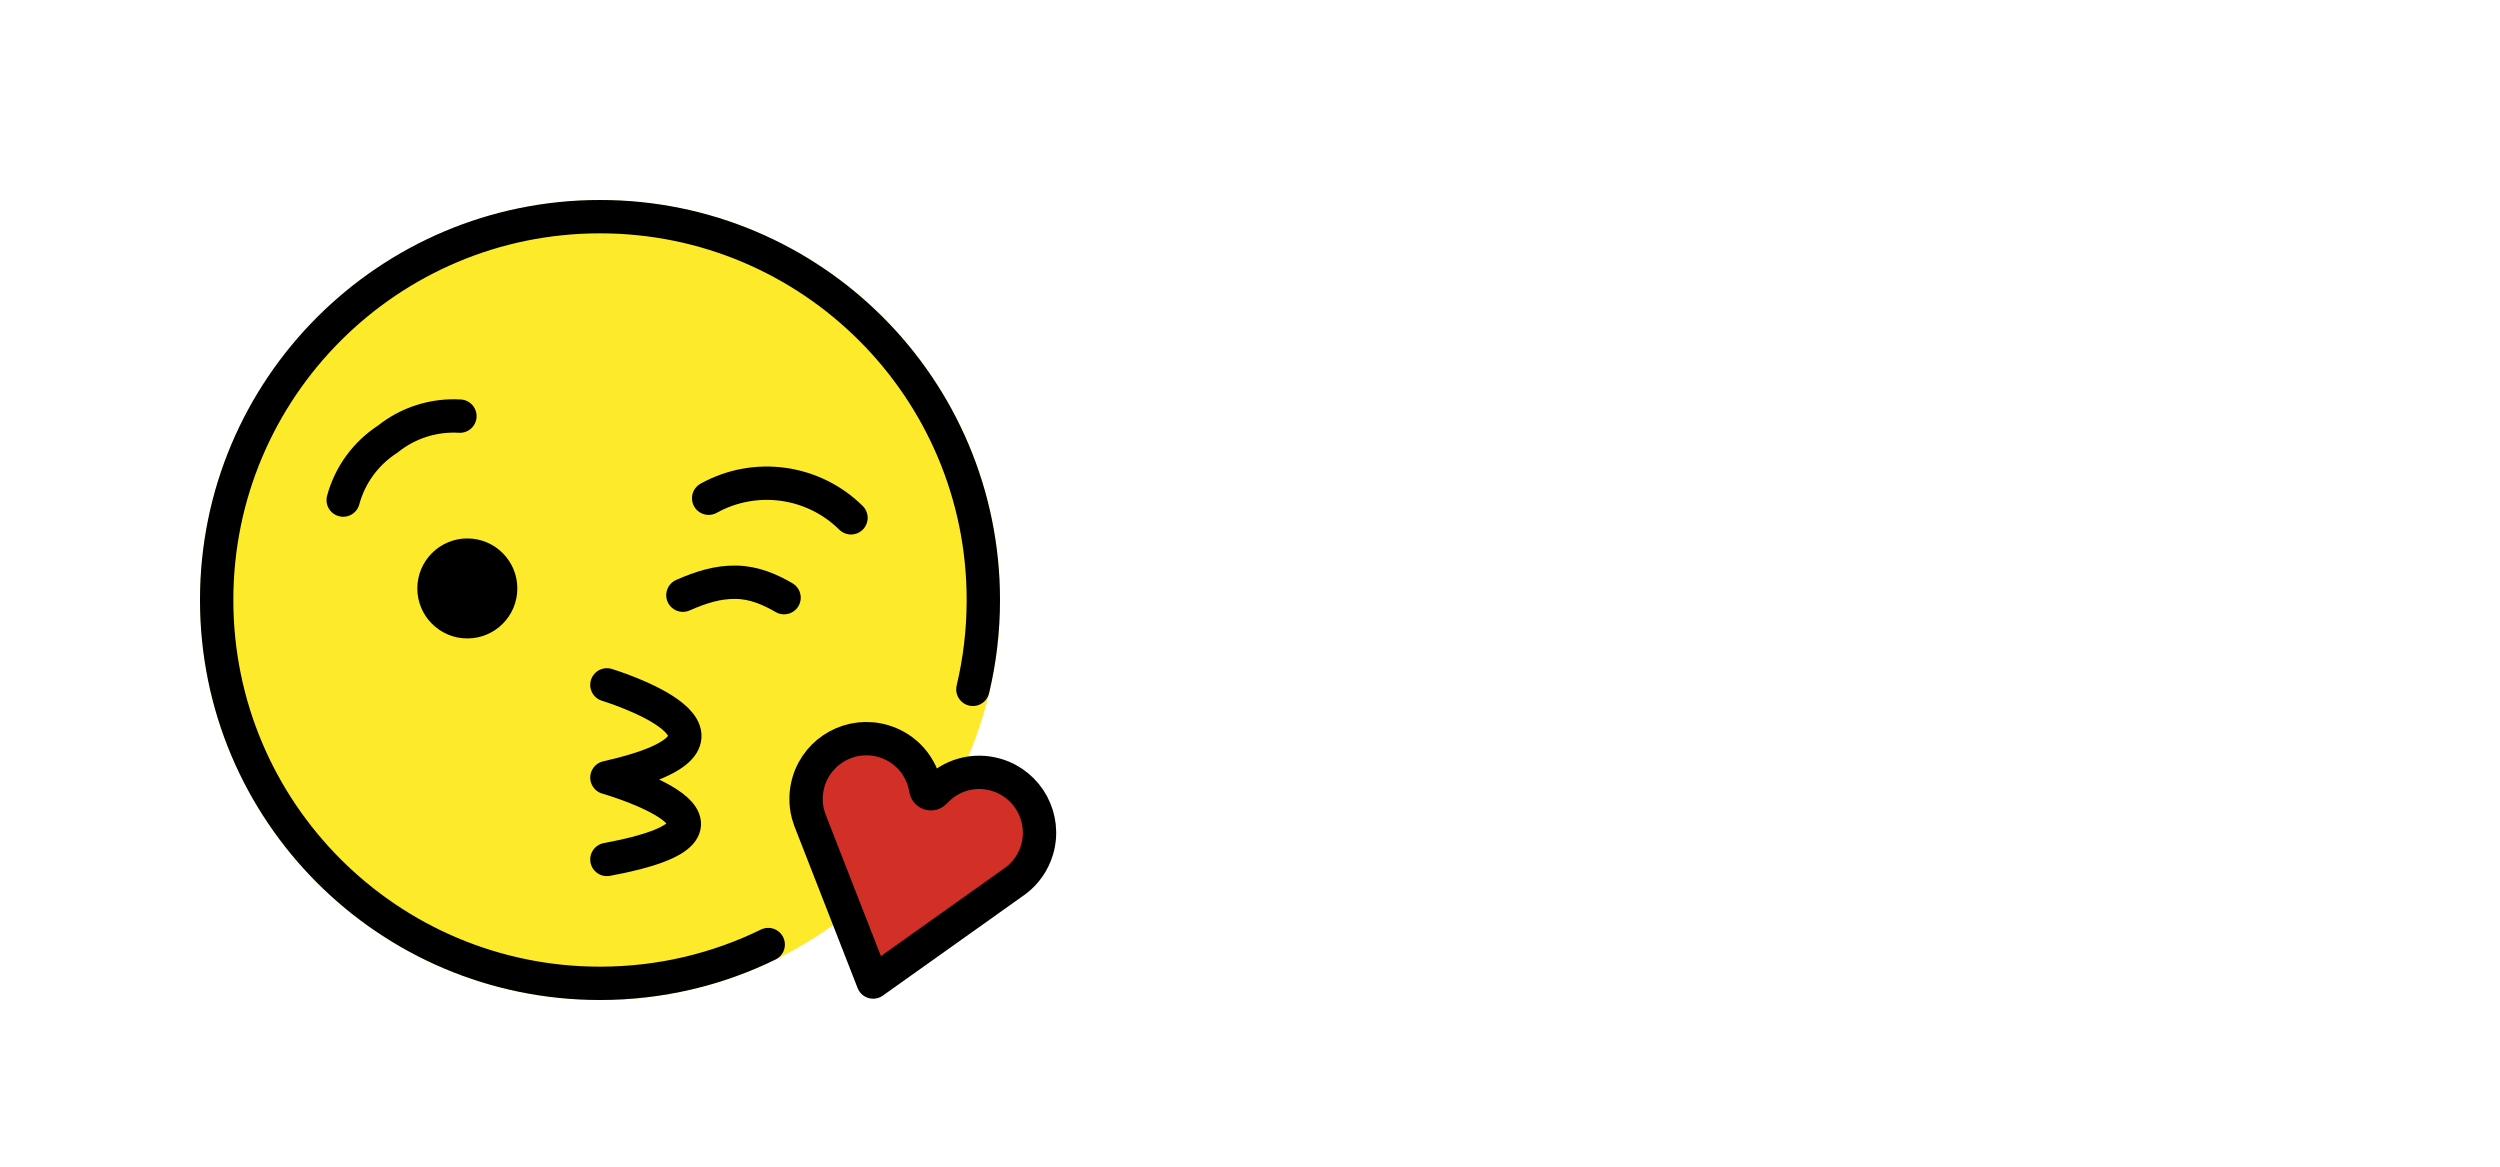
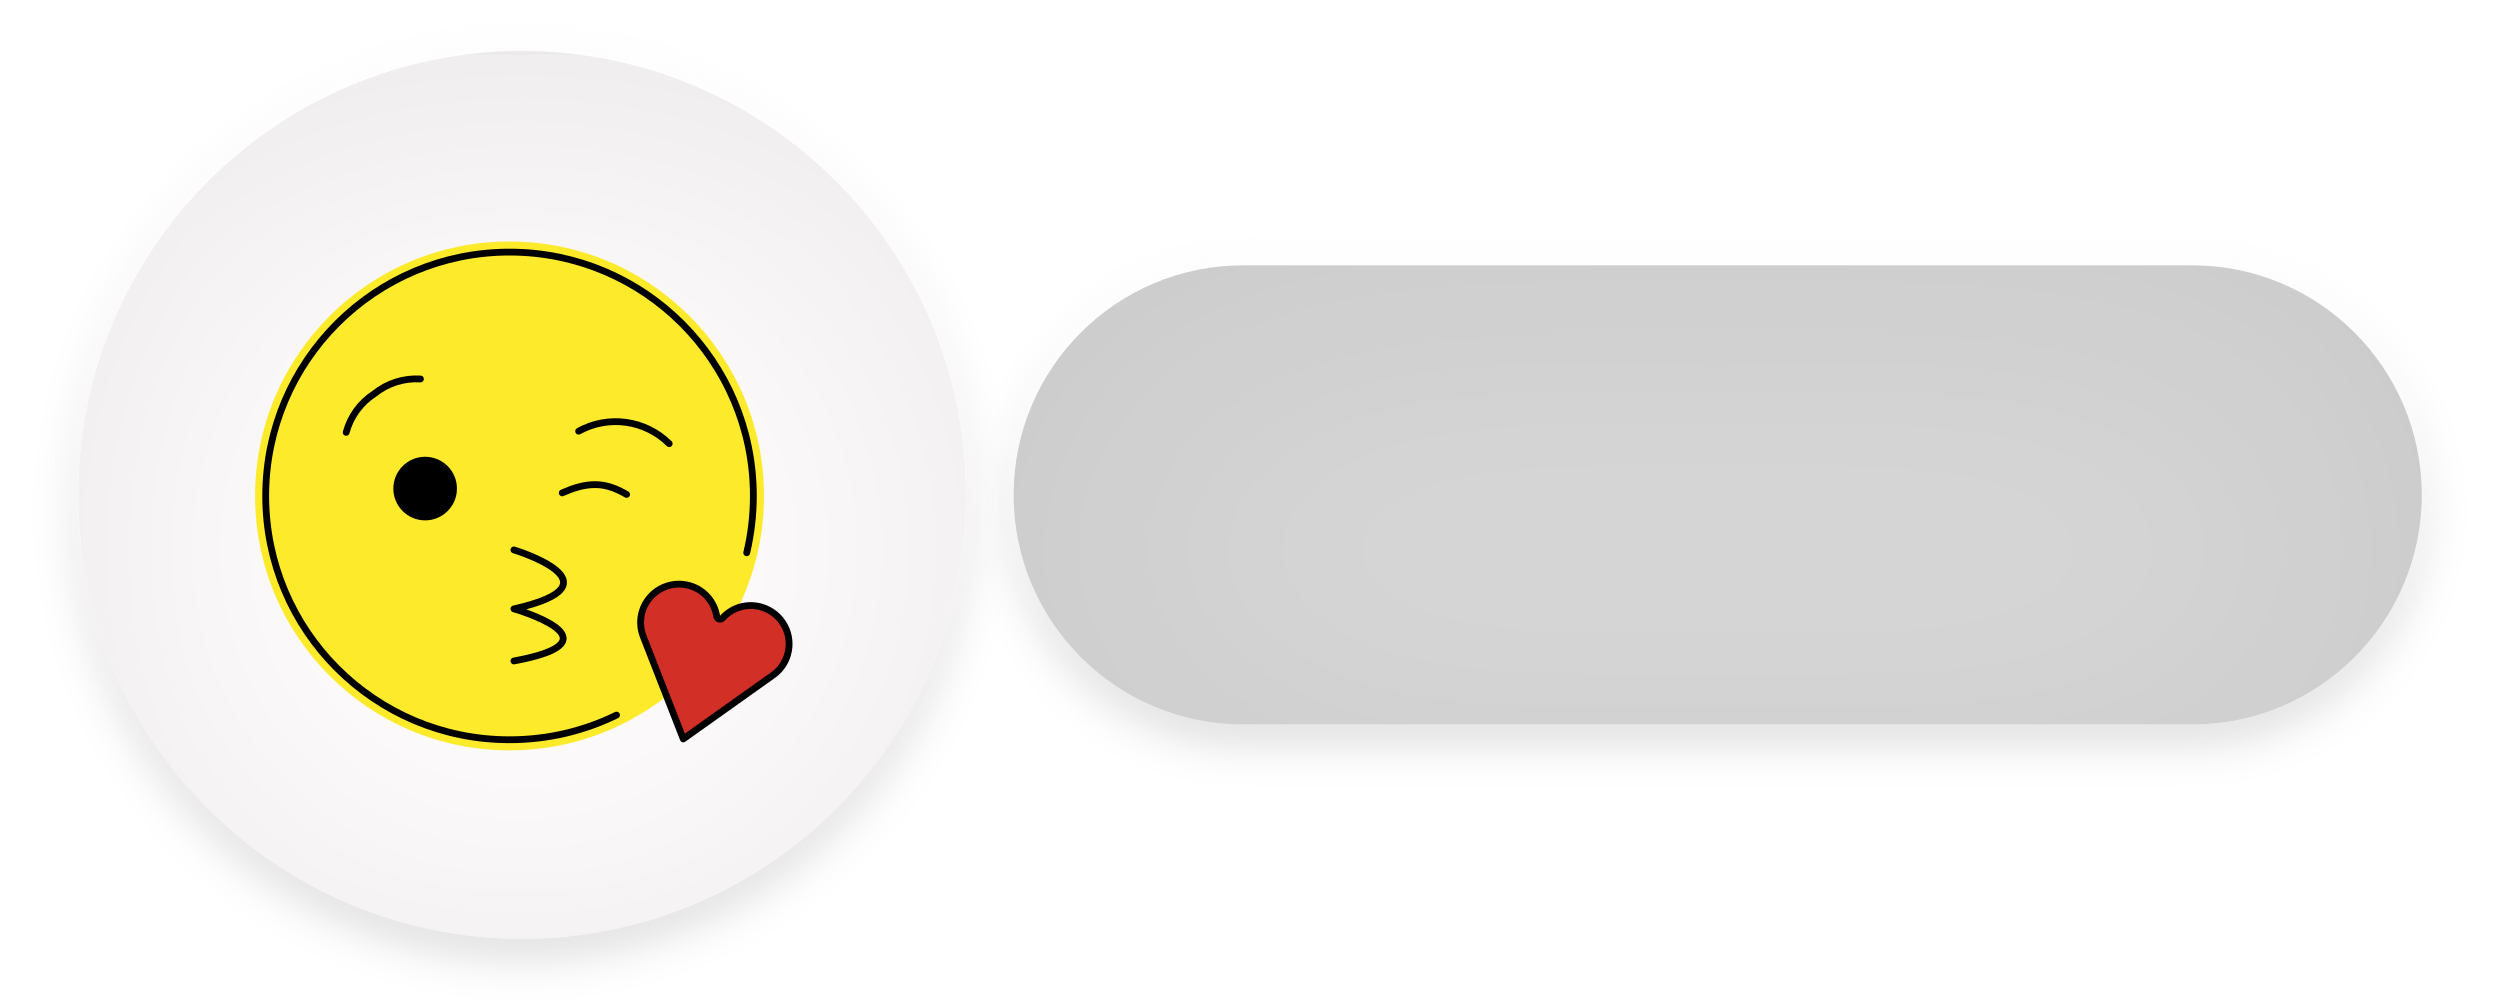
- <svg xmlns="http://www.w3.org/2000/svg" id="emoji" viewBox="0 0 150 70">
-   <rect id="my-rect" fill="#e5f9ff" x="0" y="0" rx="20" ry="20" />
-   <g>
-     <g id="color">
-       <circle cx="36" cy="36" r="24" fill="#FCEA2B" />
-       <path fill="#D22F27" d="M53.013,44.47c-1.91-0.57-3.928,0.52-4.498,2.43c-0.19,0.636-0.202,1.31-0.034,1.948 l0.111,0.352l3.797,9.722l8.557-6.086c0.61-0.461,1.053-1.101,1.275-1.843c0.57-1.91-0.52-3.928-2.431-4.499 c-1.338-0.4-2.758-0.004-3.704,1.032c-0.081,0.089-0.206,0.124-0.321,0.089 c-0.115-0.034-0.2-0.132-0.22-0.251C55.322,45.979,54.352,44.87,53.013,44.47z" />
+ <svg xmlns="http://www.w3.org/2000/svg" xmlns:xlink="http://www.w3.org/1999/xlink" width="200px" height="80px" viewBox="0 0 715 294" version="1.1">
+   <defs>
+     <rect id="path-df1ckgyso7-1" x="288" y="78" width="414" height="135" rx="67.5" />
+     <filter x="-5.3%" y="-17.8%" width="110.6%" height="137.8%" filterUnits="objectBoundingBox" id="filter-df1ckgyso7-2">
+       <feOffset dx="0" dy="5" in="SourceAlpha" result="shadowOffsetOuter1" />
+       <feGaussianBlur stdDeviation="6.5" in="shadowOffsetOuter1" result="shadowBlurOuter1" />
+       <feComposite in="shadowBlurOuter1" in2="SourceAlpha" operator="out" result="shadowBlurOuter1" />
+       <feColorMatrix values="0 0 0 0 0.86   0 0 0 0 0.86   0 0 0 0 0.86  0 0 0 1 0" type="matrix" in="shadowBlurOuter1" result="shadowMatrixOuter1" />
+       <feOffset dx="0" dy="-5" in="SourceAlpha" result="shadowOffsetOuter2" />
+       <feGaussianBlur stdDeviation="5" in="shadowOffsetOuter2" result="shadowBlurOuter2" />
+       <feComposite in="shadowBlurOuter2" in2="SourceAlpha" operator="out" result="shadowBlurOuter2" />
+       <feColorMatrix values="0 0 0 0 1   0 0 0 0 1   0 0 0 0 1  0 0 0 1 0" type="matrix" in="shadowBlurOuter2" result="shadowMatrixOuter2" />
+       <feMerge>
+         <feMergeNode in="shadowMatrixOuter1" />
+         <feMergeNode in="shadowMatrixOuter2" />
+       </feMerge>
+     </filter>
+     <filter x="-19.2%" y="-60.4%" width="138.4%" height="223.0%" filterUnits="objectBoundingBox" id="filter-df1ckgyso7-3">
+       <feGaussianBlur stdDeviation="58.5" in="SourceAlpha" result="shadowBlurInner1" />
+       <feOffset dx="0" dy="16" in="shadowBlurInner1" result="shadowOffsetInner1" />
+       <feComposite in="shadowOffsetInner1" in2="SourceAlpha" operator="arithmetic" k2="-1" k3="1" result="shadowInnerInner1" />
+       <feColorMatrix values="0 0 0 0 0   0 0 0 0 0   0 0 0 0 0  0 0 0 0.078 0" type="matrix" in="shadowInnerInner1" />
+     </filter>
+     <circle id="path-df1ckgyso7-4" cx="143.5" cy="145.5" r="130.5" />
+     <filter x="-8.4%" y="-9.2%" width="116.9%" height="119.5%" filterUnits="objectBoundingBox" id="filter-df1ckgyso7-5">
+       <feOffset dx="0" dy="5" in="SourceAlpha" result="shadowOffsetOuter1" />
+       <feGaussianBlur stdDeviation="6.5" in="shadowOffsetOuter1" result="shadowBlurOuter1" />
+       <feColorMatrix values="0 0 0 0 0.86   0 0 0 0 0.86   0 0 0 0 0.86  0 0 0 1 0" type="matrix" in="shadowBlurOuter1" result="shadowMatrixOuter1" />
+       <feOffset dx="0" dy="-5" in="SourceAlpha" result="shadowOffsetOuter2" />
+       <feGaussianBlur stdDeviation="5" in="shadowOffsetOuter2" result="shadowBlurOuter2" />
+       <feColorMatrix values="0 0 0 0 1   0 0 0 0 1   0 0 0 0 1  0 0 0 1 0" type="matrix" in="shadowBlurOuter2" result="shadowMatrixOuter2" />
+       <feMerge>
+         <feMergeNode in="shadowMatrixOuter1" />
+         <feMergeNode in="shadowMatrixOuter2" />
+       </feMerge>
+     </filter>
+     <filter x="-30.5%" y="-31.2%" width="160.9%" height="163.6%" filterUnits="objectBoundingBox" id="filter-df1ckgyso7-6">
+       <feGaussianBlur stdDeviation="58.5" in="SourceAlpha" result="shadowBlurInner1" />
+       <feOffset dx="0" dy="16" in="shadowBlurInner1" result="shadowOffsetInner1" />
+       <feComposite in="shadowOffsetInner1" in2="SourceAlpha" operator="arithmetic" k2="-1" k3="1" result="shadowInnerInner1" />
+       <feColorMatrix values="0 0 0 0 0   0 0 0 0 0   0 0 0 0 0  0 0 0 0.078 0" type="matrix" in="shadowInnerInner1" />
+     </filter>
+   </defs>
+   <g id="Page-1" stroke="none" stroke-width="1" fill="none" fill-rule="evenodd">
+     <g id="Rectangle-Copy-2">
+       <use fill="black" fill-opacity="1" filter="url(#filter-df1ckgyso7-2)" xlink:href="#path-df1ckgyso7-1" />
+       <use fill-opacity="0.15" fill="#000000" fill-rule="evenodd" xlink:href="#path-df1ckgyso7-1" />
+       <use fill="black" fill-opacity="1" filter="url(#filter-df1ckgyso7-3)" xlink:href="#path-df1ckgyso7-1" />
    </g>
-     <g id="hair" />
-     <g id="skin" />
-     <g id="skin-shadow" />
-     <g id="line">
-       <path fill="none" stroke="#000000" stroke-linecap="round" stroke-linejoin="round" stroke-miterlimit="10" stroke-width="2" d="M20.591,30.005c0.407-1.508,1.358-2.81,2.67-3.656c1.223-0.985,2.769-1.475,4.335-1.381" />
-       <path fill="none" stroke="#000000" stroke-linecap="round" stroke-linejoin="round" stroke-miterlimit="10" stroke-width="2" d="M51.06,31.069c-2.27-2.244-5.749-2.723-8.541-1.175" />
-       <path fill="none" stroke="#000000" stroke-linecap="round" stroke-linejoin="round" stroke-miterlimit="10" stroke-width="2" d="M47.044,35.86c-0.806-0.471-1.775-0.909-2.88-0.926c-1.12-0.018-2.125,0.31-3.191,0.778" />
-       <path fill="none" stroke="#000000" stroke-linecap="round" stroke-linejoin="round" stroke-miterlimit="10" stroke-width="2" d="M58.372,41.361C58.782,39.641,59,37.846,59,36c0-12.703-10.298-23-23-23c-12.703,0-23,10.297-23,23 c0,12.702,10.297,23,23,23c3.621,0,7.046-0.837,10.093-2.327" />
-       <circle cx="28.04" cy="35.306" r="3" />
-       <path fill="none" stroke="#000000" stroke-linecap="round" stroke-linejoin="round" stroke-miterlimit="10" stroke-width="2" d="M36.414,41.091c0,0,10.525,3.196,0,5.564c0,0,10.458,2.988,0,4.912" />
-       <path fill="none" stroke="#000000" stroke-linecap="round" stroke-linejoin="round" stroke-miterlimit="10" stroke-width="2" d="M53.013,44.47c-1.91-0.57-3.928,0.52-4.498,2.43c-0.19,0.636-0.202,1.31-0.034,1.948l0.111,0.352l3.797,9.722 l8.557-6.086c0.61-0.461,1.053-1.101,1.275-1.843c0.57-1.91-0.52-3.928-2.431-4.499 c-1.338-0.4-2.758-0.004-3.704,1.032c-0.081,0.089-0.206,0.124-0.321,0.089 c-0.115-0.034-0.2-0.132-0.22-0.251C55.322,45.979,54.352,44.87,53.013,44.47z" />
+     <g id="Oval-Copy-2">
+       <use fill="black" fill-opacity="1" filter="url(#filter-df1ckgyso7-5)" xlink:href="#path-df1ckgyso7-4" />
+       <use fill="#FFFDFD" fill-rule="evenodd" xlink:href="#path-df1ckgyso7-4" />
+       <use fill="black" fill-opacity="1" filter="url(#filter-df1ckgyso7-6)" xlink:href="#path-df1ckgyso7-4" />
    </g>
-     <animateTransform id="animate" attributeName="transform" attributeType="XML" type="rotate" from="0 36 36" to="360 36 36" dur="2s" repeatCount="indefinite" />
+     <g>
+       <g id="Group" transform="translate(65, 71)">
+         <g id="color" fill-rule="nonzero">
+           <circle id="Oval" fill="#FCEA2B" cx="74.803" cy="74.803" r="74.803" />
+           <path d="M127.83,101.203 C121.876,99.425 115.588,102.824 113.811,108.777 C113.219,110.76 113.182,112.86 113.704,114.848 L114.05,115.946 L125.884,146.246 L152.554,127.277 C154.454,125.839 155.837,123.846 156.528,121.531 C158.305,115.578 154.908,109.287 148.952,107.509 C144.782,106.264 140.357,107.497 137.408,110.725 C137.157,111.001 136.767,111.11 136.407,111.003 C136.048,110.896 135.782,110.591 135.721,110.221 C135.026,105.905 132.002,102.449 127.83,101.203 Z" id="Path" fill="#D22F27" />
+         </g>
+         <g id="line" transform="translate(3.1168, 3.1168)">
+           <path d="M23.659,53.002 C24.929,48.302 27.891,44.244 31.981,41.607 C35.792,38.538 40.611,37.009 45.493,37.304" id="Path" stroke="#000000" stroke-width="2" stroke-linecap="round" stroke-linejoin="round" />
+           <path d="M118.624,56.317 C111.55,49.322 100.707,47.83 92.005,52.654" id="Path" stroke="#000000" stroke-width="2" stroke-linecap="round" stroke-linejoin="round" />
+           <path d="M106.107,71.249 C103.593,69.782 100.575,68.417 97.13,68.362 C93.64,68.307 90.507,69.328 87.183,70.788" id="Path" stroke="#000000" stroke-width="2" stroke-linecap="round" stroke-linejoin="round" />
+           <path d="M141.414,88.396 C142.694,83.035 143.372,77.439 143.372,71.686 C143.372,32.093 111.276,0 71.686,0 C32.093,0 0,32.093 0,71.686 C0,111.276 32.093,143.372 71.686,143.372 C82.971,143.372 93.647,140.764 103.144,136.119" id="Path" stroke="#000000" stroke-width="2" stroke-linecap="round" stroke-linejoin="round" />
+           <circle id="Oval" fill="#000000" fill-rule="nonzero" cx="46.875" cy="69.524" r="9.35" />
+           <path d="M72.977,87.554 C72.977,87.554 105.78,97.514 72.977,104.894 C72.977,104.894 105.571,114.208 72.977,120.206" id="Path" stroke="#000000" stroke-width="2" stroke-linecap="round" stroke-linejoin="round" />
+           <path d="M124.713,98.086 C118.76,96.309 112.471,99.707 110.694,105.66 C110.102,107.643 110.065,109.743 110.587,111.732 L110.933,112.829 L122.768,143.129 L149.437,124.16 C151.338,122.722 152.72,120.729 153.411,118.414 C155.189,112.461 151.791,106.17 145.835,104.393 C141.665,103.147 137.241,104.38 134.292,107.608 C134.04,107.885 133.65,107.994 133.29,107.886 C132.931,107.779 132.665,107.474 132.604,107.104 C131.91,102.788 128.885,99.332 124.713,98.086 Z" id="Path" stroke="#000000" stroke-width="2" stroke-linecap="round" stroke-linejoin="round" />
+         </g>
+       </g>
+       <animateTransform id="animate" attributeName="transform" attributeType="XML" type="rotate" from="0 143.5 145.5" to="360 143.5 145.5" dur="2s" repeatCount="indefinite" />
+     </g>
  </g>
-   <text id="my-text" />
</svg>
